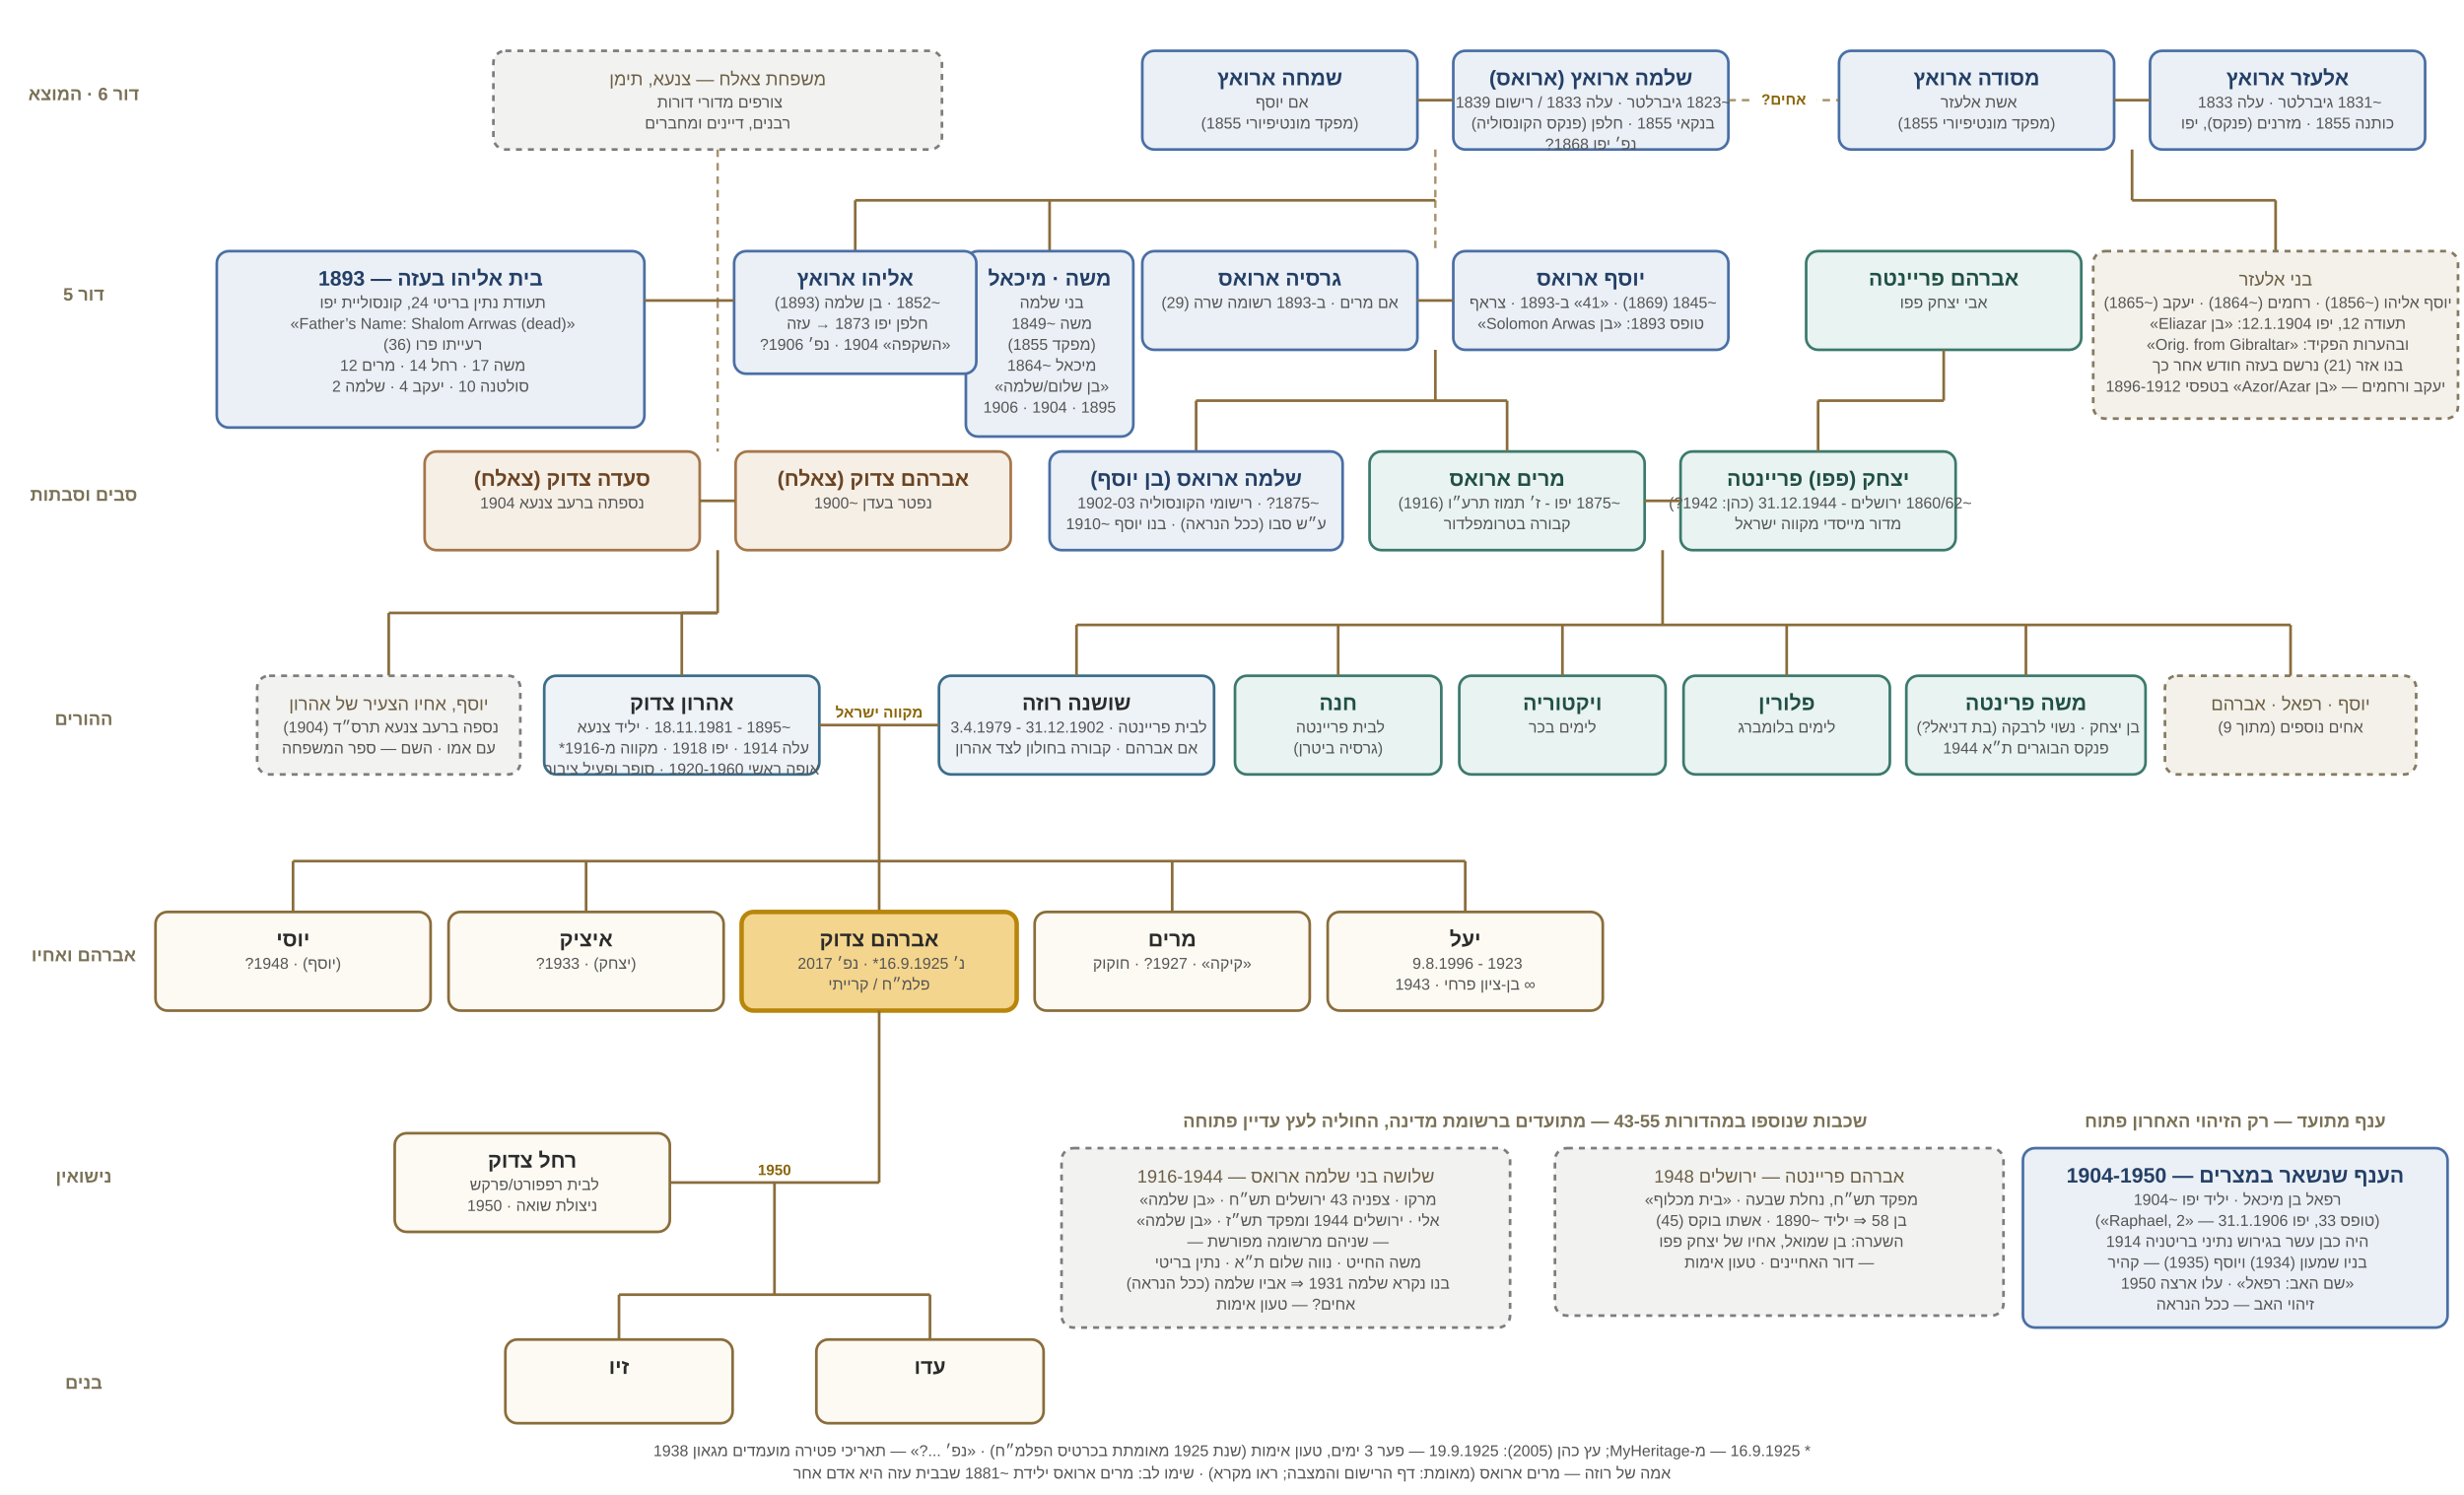
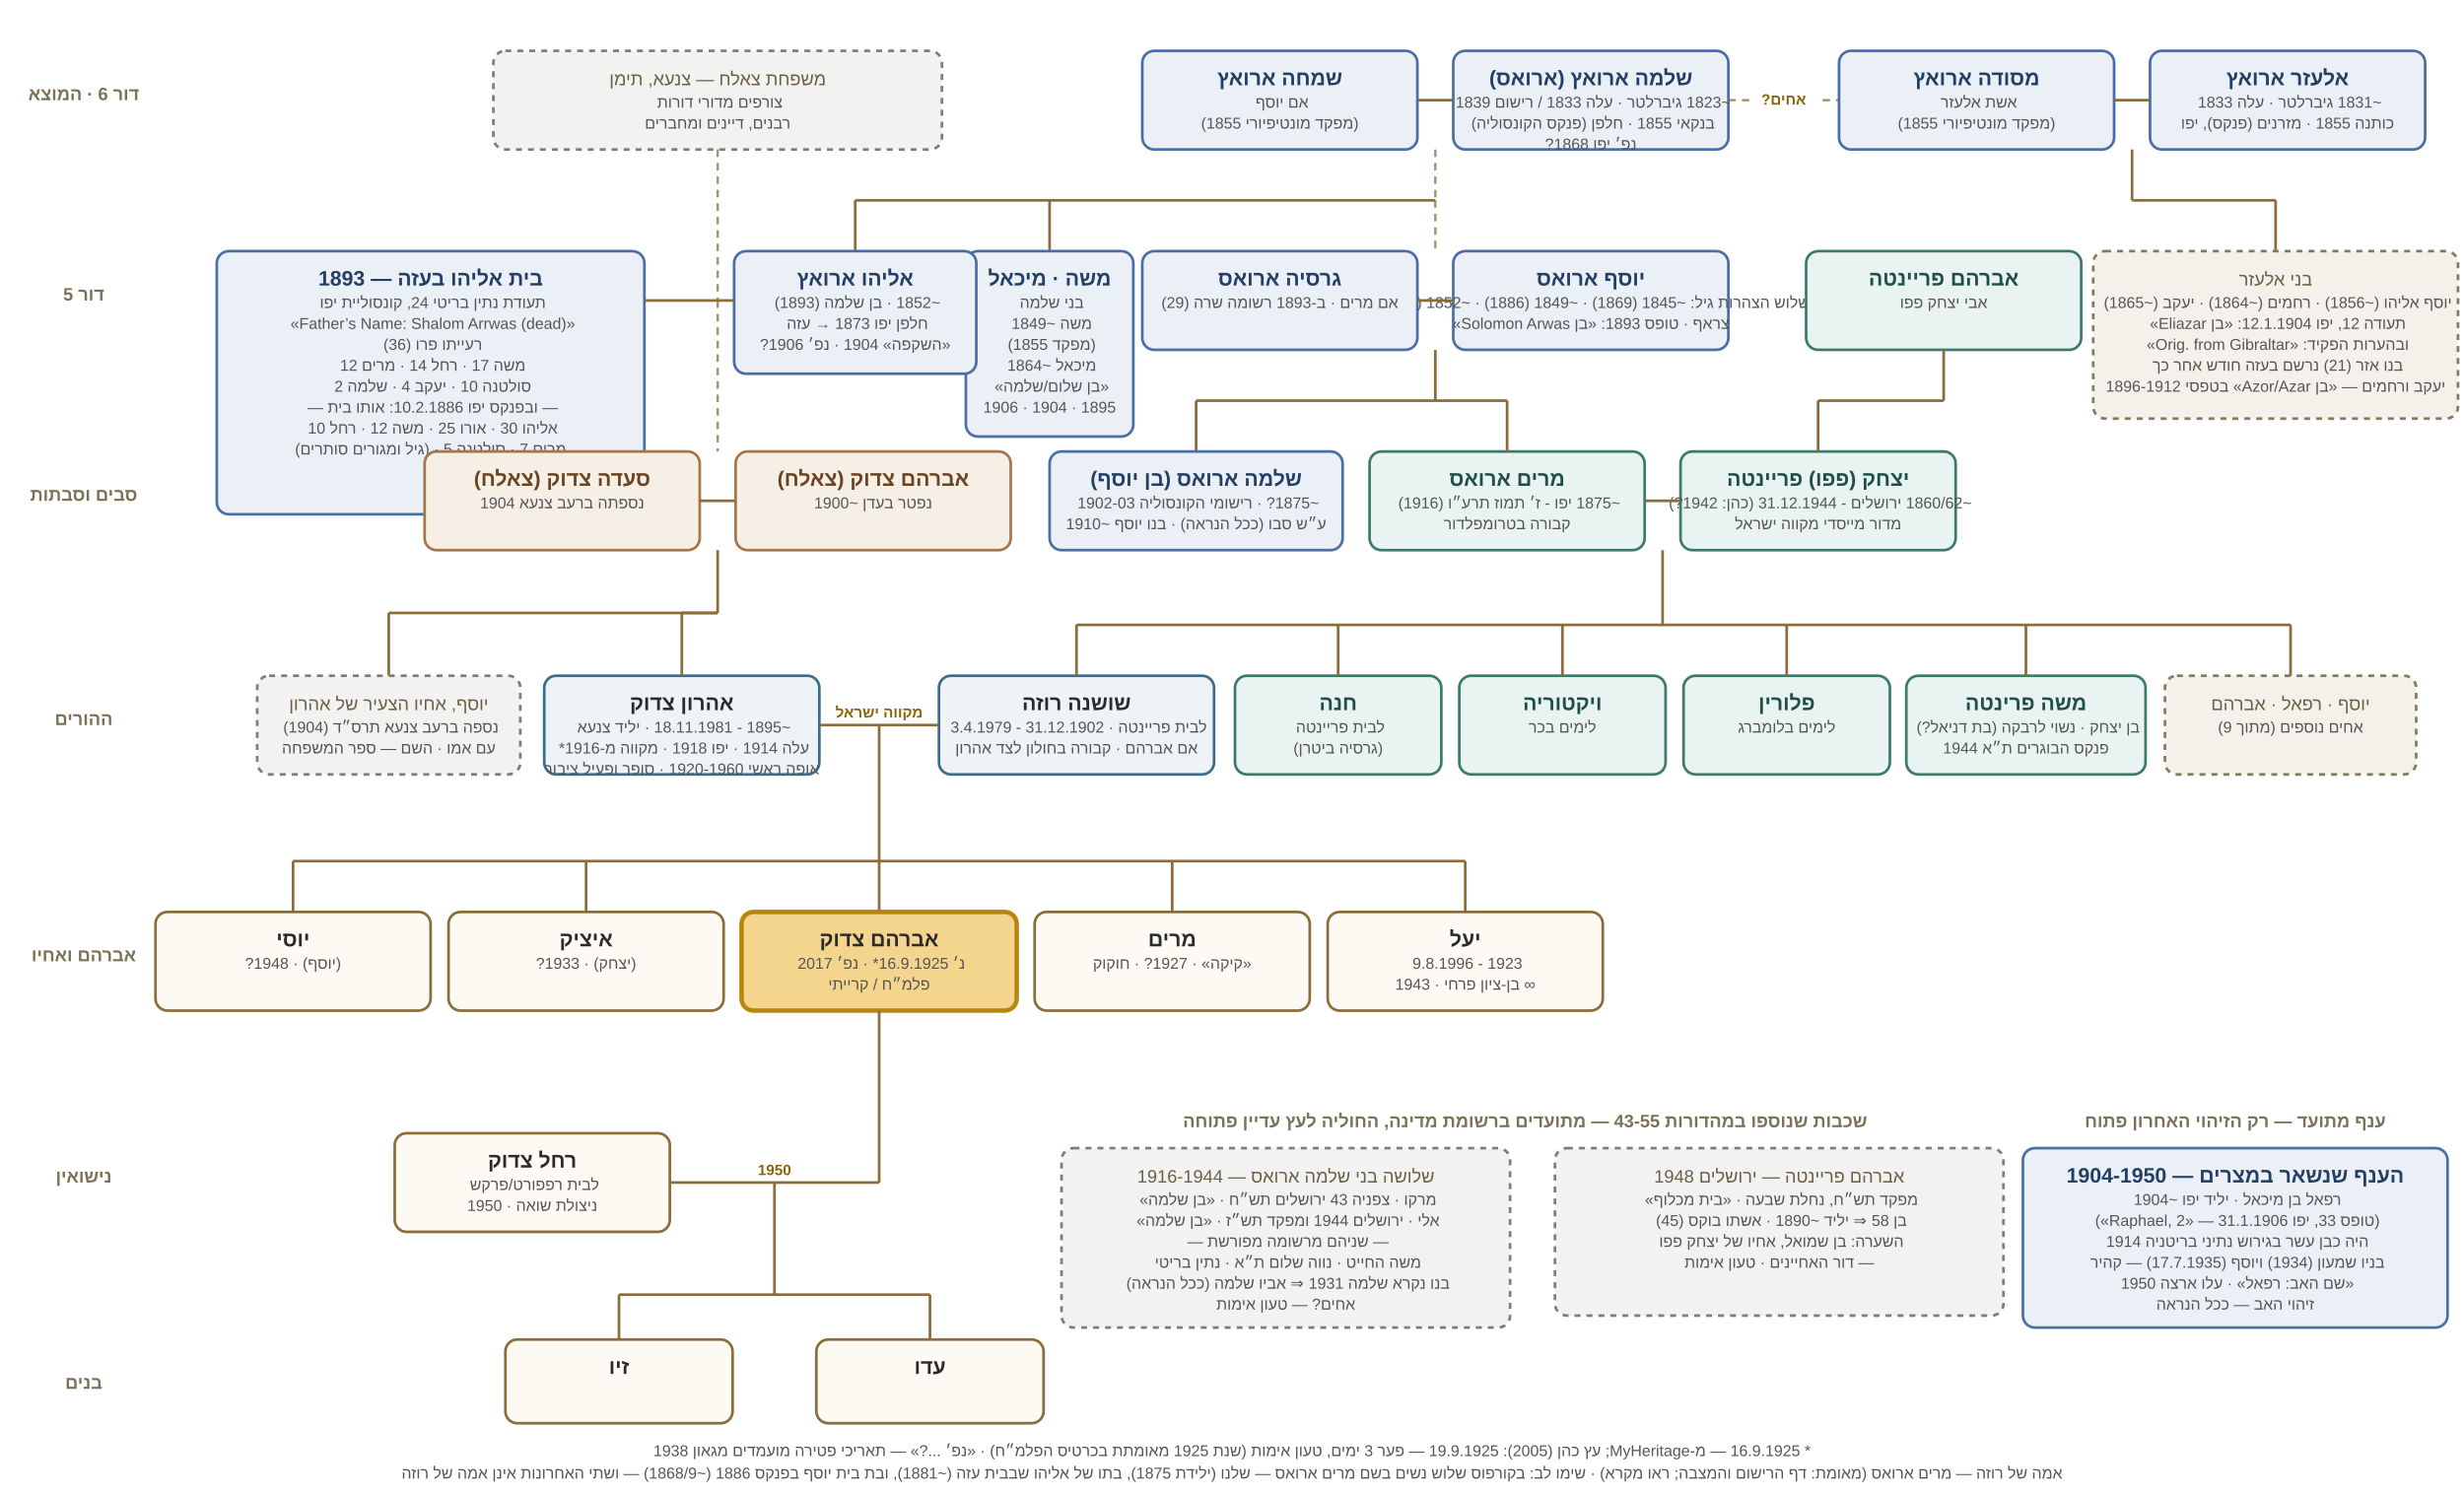
<svg xmlns="http://www.w3.org/2000/svg" id="famtree" role="img" aria-labelledby="famtree-t famtree-d" viewBox="0 0 1648 1000" font-family="Arial, sans-serif" direction="rtl">
  <style>
 #famtree rect.bg{fill:#ffffff;stroke:none}
 #famtree g rect{fill:#fbf7ef;stroke:#8a6d3b;stroke-width:1.8}
 #famtree .person rect{fill:#fdfaf3;stroke:#8a6d3b}
 #famtree .subject rect{fill:#f4d58d;stroke:#b8860b;stroke-width:3}
 #famtree .parent rect{fill:#eef3f7;stroke:#3b6d8a}
 #famtree .frainte rect{fill:#e9f3f1;stroke:#3b7a6d}
 #famtree .arwas rect{fill:#eaf0f6;stroke:#4a6fa5}
 #famtree .zadok rect{fill:#f6efe6;stroke:#a5764a}
 #famtree .misc rect{fill:#f4f1ea;stroke:#857a61;stroke-dasharray:4 4}
 #famtree .unk rect{fill:#f2f2f0;stroke:#7d7d7d;stroke-dasharray:4 4}
 #famtree .nm{font-size:14px;font-weight:700;fill:#2b2b2b}
 #famtree .sb{font-size:10.5px;fill:#555}
 #famtree .frainte .nm{fill:#204f45}#famtree .arwas .nm{fill:#243f66}#famtree .zadok .nm{fill:#6b4423}
 #famtree .misc .nm,#famtree .unk .nm{font-size:12px;font-weight:400;fill:#6b5f45}
 #famtree .ln{stroke:#8a6d3b;stroke-width:1.8;fill:none}
 #famtree .my{fill:#8a6508;font-size:10px;font-weight:700}
 #famtree .mybg{fill:#ffffff;stroke:none}
 #famtree .gen{fill:#7a7156;font-size:12px;font-weight:700}
 #famtree .rootln{stroke:#8a6d3b;stroke-width:1.6;fill:none;stroke-dasharray:5 4;opacity:.75}
</style>
  <rect class="bg" x="0" y="0" width="1648" height="1000" />
  <g class="arwas">
    <rect x="972.0" y="34" width="184" height="66" rx="8" />
    <text class="nm" x="1064.0" y="57" text-anchor="middle">שלמה ארואץ (ארואס)</text>
    <text class="sb" text-anchor="middle">
      <tspan x="1064.0" y="72">~1823 גיברלטר · עלה 1833 / רישום 1839</tspan>
      <tspan x="1064.0" y="86">בנקאי 1855 · חלפן (פנקס הקונסוליה)</tspan>
      <tspan x="1064.0" y="100">נפ׳ יפו 1868?</tspan>
    </text>
  </g>
  <g class="arwas">
    <rect x="764.0" y="34" width="184" height="66" rx="8" />
    <text class="nm" x="856.0" y="57" text-anchor="middle">שמחה ארואץ</text>
    <text class="sb" text-anchor="middle">
      <tspan x="856.0" y="72">אם יוסף</tspan>
      <tspan x="856.0" y="86">(מפקד מונטיפיורי 1855)</tspan>
    </text>
  </g>
  <line class="ln" x1="972.0" y1="67.0" x2="948.0" y2="67.0" />
  <g class="unk">
    <rect x="330.0" y="34" width="300" height="66" rx="8" />
    <text class="nm" x="480" y="57" text-anchor="middle">משפחת צאלח — צנעא, תימן</text>
    <text class="sb" text-anchor="middle">
      <tspan x="480" y="72">צורפים מדורי דורות</tspan>
      <tspan x="480" y="86">רבנים, דיינים ומחברים</tspan>
    </text>
  </g>
  <g class="arwas">
    <rect x="1438.0" y="34" width="184" height="66" rx="8" />
    <text class="nm" x="1530.0" y="57" text-anchor="middle">אלעזר ארואץ</text>
    <text class="sb" text-anchor="middle">
      <tspan x="1530.0" y="72">~1831 גיברלטר · עלה 1833</tspan>
      <tspan x="1530.0" y="86">כותנה 1855 · מזרנים (פנקס), יפו</tspan>
    </text>
  </g>
  <g class="arwas">
    <rect x="1230.0" y="34" width="184" height="66" rx="8" />
    <text class="nm" x="1322.0" y="57" text-anchor="middle">מסודה ארואץ</text>
    <text class="sb" text-anchor="middle">
      <tspan x="1322.0" y="72">אשת אלעזר</tspan>
      <tspan x="1322.0" y="86">(מפקד מונטיפיורי 1855)</tspan>
    </text>
  </g>
  <line class="ln" x1="1438.0" y1="67.0" x2="1414.0" y2="67.0" />
  <line class="rootln" x1="1156.0" y1="67.0" x2="1230.0" y2="67.0" />
  <rect class="mybg" x="1171.0" y="58.0" width="44" height="15" />
  <text class="my" x="1193.0" y="70.0" text-anchor="middle">אחים?</text>
  <g class="arwas">
    <rect x="972.0" y="168" width="184" height="66" rx="8" />
    <text class="nm" x="1064.0" y="191" text-anchor="middle">יוסף ארואס</text>
    <text class="sb" text-anchor="middle">
-       <tspan x="1064.0" y="206">~1845 (1869) · «41» ב-1893 · צראף</tspan>
-       <tspan x="1064.0" y="220">טופס 1893: «בן Solomon Arwas»</tspan>
+       <tspan x="1064.0" y="206">שלוש הצהרות גיל: ~1845 (1869) · ~1849 (1886) · ~1852 (1893)</tspan>
+       <tspan x="1064.0" y="220">צראף · טופס 1893: «בן Solomon Arwas»</tspan>
    </text>
  </g>
  <g class="arwas">
    <rect x="764.0" y="168" width="184" height="66" rx="8" />
    <text class="nm" x="856.0" y="191" text-anchor="middle">גרסיה ארואס</text>
    <text class="sb" text-anchor="middle">
      <tspan x="856.0" y="206">אם מרים · ב-1893 רשומה שרה (29)</tspan>
    </text>
  </g>
  <line class="ln" x1="972.0" y1="201.0" x2="948.0" y2="201.0" />
  <g class="frainte">
    <rect x="1208.0" y="168" width="184" height="66" rx="8" />
    <text class="nm" x="1300" y="191" text-anchor="middle">אברהם פריינטה</text>
    <text class="sb" text-anchor="middle">
      <tspan x="1300" y="206">אבי יצחק פפו</tspan>
    </text>
  </g>
  <line class="rootln" x1="960" y1="100" x2="960" y2="134.0" />
  <line class="rootln" x1="960" y1="134.0" x2="960" y2="134.0" />
  <line class="rootln" x1="960" y1="134.0" x2="960" y2="168" />
  <line class="ln" x1="572" y1="134.0" x2="960" y2="134.0" />
  <line class="ln" x1="702" y1="134.0" x2="702" y2="168" />
  <line class="ln" x1="572" y1="134.0" x2="572" y2="168" />
  <g class="arwas">
    <rect x="646.0" y="168" width="112" height="124" rx="8" />
    <text class="nm" x="702" y="191" text-anchor="middle">משה · מיכאל</text>
    <text class="sb" text-anchor="middle">
      <tspan x="702" y="206">בני שלמה</tspan>
      <tspan x="702" y="220">משה ~1849</tspan>
      <tspan x="702" y="234">(מפקד 1855)</tspan>
      <tspan x="702" y="248">מיכאל ~1864</tspan>
      <tspan x="702" y="262">«בן שלום/שלמה»</tspan>
      <tspan x="702" y="276">1895 · 1904 · 1906</tspan>
    </text>
  </g>
  <g class="arwas">
    <rect x="491.0" y="168" width="162" height="82" rx="8" />
    <text class="nm" x="572" y="191" text-anchor="middle">אליהו ארואץ</text>
    <text class="sb" text-anchor="middle">
      <tspan x="572" y="206">~1852 · בן שלמה (1893)</tspan>
      <tspan x="572" y="220">חלפן יפו 1873 → עזה</tspan>
      <tspan x="572" y="234">«השקפה» 1904 · נפ׳ 1906?</tspan>
    </text>
  </g>
  <g class="arwas">
-     <rect x="145.0" y="168" width="286" height="118" rx="8" />
+     <rect x="145.0" y="168" width="286" height="176" rx="8" />
    <text class="nm" x="288" y="191" text-anchor="middle">בית אליהו בעזה — 1893</text>
    <text class="sb" text-anchor="middle">
      <tspan x="288" y="206">תעודת נתין בריטי 24, קונסוליית יפו</tspan>
      <tspan x="288" y="220">«Father’s Name: Shalom Arrwas (dead)»</tspan>
      <tspan x="288" y="234">רעייתו פרו (36)</tspan>
      <tspan x="288" y="248">משה 17 · רחל 14 · מרים 12</tspan>
      <tspan x="288" y="262">סולטנה 10 · יעקב 4 · שלמה 2</tspan>
+       <tspan x="288" y="276">— ובפנקס יפו 10.2.1886: אותו בית —</tspan>
+       <tspan x="288" y="290">אליהו 30 · אורו 25 · משה 12 · רחל 10</tspan>
+       <tspan x="288" y="304">מרים 7 · סולטנה 5 · (גיל ומגורים סותרים)</tspan>
    </text>
  </g>
  <line class="ln" x1="431" y1="201" x2="491" y2="201" />
  <line class="ln" x1="1426" y1="100" x2="1426" y2="134.0" />
  <line class="ln" x1="1426" y1="134.0" x2="1522" y2="134.0" />
  <line class="ln" x1="1522" y1="134.0" x2="1522" y2="168" />
  <g class="misc">
    <rect x="1400.0" y="168" width="244" height="112" rx="8" />
    <text class="nm" x="1522" y="191" text-anchor="middle">בני אלעזר</text>
    <text class="sb" text-anchor="middle">
      <tspan x="1522" y="206">יוסף אליהו (~1856) · רחמים (~1864) · יעקב (~1865)</tspan>
      <tspan x="1522" y="220">תעודה 12, יפו 12.1.1904: «בן Eliazar»</tspan>
      <tspan x="1522" y="234">ובהערות הפקיד: «Orig. from Gibraltar»</tspan>
      <tspan x="1522" y="248">בנו אזר (21) נרשם בעזה חודש אחר כך</tspan>
      <tspan x="1522" y="262">יעקב ורחמים — «בן Azor/Azar» בטפסי 1896-1912</tspan>
    </text>
  </g>
  <g class="frainte">
    <rect x="1124.0" y="302" width="184" height="66" rx="8" />
    <text class="nm" x="1216.0" y="325" text-anchor="middle">יצחק (פפו) פריינטה</text>
    <text class="sb" text-anchor="middle">
      <tspan x="1216.0" y="340">~1860/62 ירושלים - 31.12.1944 (כהן: 1942?)</tspan>
      <tspan x="1216.0" y="354">מדור מייסדי מקווה ישראל</tspan>
    </text>
  </g>
  <g class="frainte">
    <rect x="916.0" y="302" width="184" height="66" rx="8" />
    <text class="nm" x="1008.0" y="325" text-anchor="middle">מרים ארואס</text>
    <text class="sb" text-anchor="middle">
      <tspan x="1008.0" y="340">~1875 יפו - ז׳ תמוז תרע״ו (1916)</tspan>
      <tspan x="1008.0" y="354">קבורה בטרומפלדור</tspan>
    </text>
  </g>
  <line class="ln" x1="1124.0" y1="335.0" x2="1100.0" y2="335.0" />
  <g class="zadok">
    <rect x="492.0" y="302" width="184" height="66" rx="8" />
    <text class="nm" x="584.0" y="325" text-anchor="middle">אברהם צדוק (צאלח)</text>
    <text class="sb" text-anchor="middle">
      <tspan x="584.0" y="340">נפטר בעדן ~1900</tspan>
    </text>
  </g>
  <g class="zadok">
    <rect x="284.0" y="302" width="184" height="66" rx="8" />
    <text class="nm" x="376.0" y="325" text-anchor="middle">סעדה צדוק (צאלח)</text>
    <text class="sb" text-anchor="middle">
      <tspan x="376.0" y="340">נספתה ברעב צנעא 1904</tspan>
    </text>
  </g>
  <line class="ln" x1="492.0" y1="335.0" x2="468.0" y2="335.0" />
  <line class="rootln" x1="480" y1="100" x2="480" y2="201.0" />
  <line class="rootln" x1="480" y1="201.0" x2="480" y2="201.0" />
  <line class="rootln" x1="480" y1="201.0" x2="480" y2="302" />
  <line class="ln" x1="960" y1="234" x2="960" y2="268.0" />
  <line class="ln" x1="800" y1="268.0" x2="1008.0" y2="268.0" />
  <line class="ln" x1="1008.0" y1="268.0" x2="1008.0" y2="302" />
  <line class="ln" x1="800" y1="268.0" x2="800" y2="302" />
  <g class="arwas">
    <rect x="702.0" y="302" width="196" height="66" rx="8" />
    <text class="nm" x="800" y="325" text-anchor="middle">שלמה ארואס (בן יוסף)</text>
    <text class="sb" text-anchor="middle">
      <tspan x="800" y="340">~1875? · רישומי הקונסוליה 1902-03</tspan>
      <tspan x="800" y="354">ע״ש סבו (ככל הנראה) · בנו יוסף ~1910</tspan>
    </text>
  </g>
  <line class="ln" x1="1300" y1="234" x2="1300" y2="268.0" />
  <line class="ln" x1="1300" y1="268.0" x2="1216.0" y2="268.0" />
  <line class="ln" x1="1216.0" y1="268.0" x2="1216.0" y2="302" />
  <g class="misc">
    <rect x="1448.0" y="452" width="168" height="66" rx="8" />
    <text class="nm" x="1532" y="475" text-anchor="middle">יוסף · רפאל · אברהם</text>
    <text class="sb" text-anchor="middle">
      <tspan x="1532" y="490">אחים נוספים (מתוך 9)</tspan>
    </text>
  </g>
  <g class="frainte">
    <rect x="1275.0" y="452" width="160" height="66" rx="8" />
    <text class="nm" x="1355" y="475" text-anchor="middle">משה פרינטה</text>
    <text class="sb" text-anchor="middle">
      <tspan x="1355" y="490">בן יצחק · נשוי לרבקה (בת דניאל?)</tspan>
      <tspan x="1355" y="504">פנקס הבוגרים ת״א 1944</tspan>
    </text>
  </g>
  <g class="frainte">
    <rect x="1126.0" y="452" width="138" height="66" rx="8" />
    <text class="nm" x="1195" y="475" text-anchor="middle">פלורין</text>
    <text class="sb" text-anchor="middle">
      <tspan x="1195" y="490">לימים בלומברג</tspan>
    </text>
  </g>
  <g class="frainte">
    <rect x="976.0" y="452" width="138" height="66" rx="8" />
    <text class="nm" x="1045" y="475" text-anchor="middle">ויקטוריה</text>
    <text class="sb" text-anchor="middle">
      <tspan x="1045" y="490">לימים בכר</tspan>
    </text>
  </g>
  <g class="frainte">
    <rect x="826.0" y="452" width="138" height="66" rx="8" />
    <text class="nm" x="895" y="475" text-anchor="middle">חנה</text>
    <text class="sb" text-anchor="middle">
      <tspan x="895" y="490">לבית פריינטה</tspan>
      <tspan x="895" y="504">(גרסיה ביטרן)</tspan>
    </text>
  </g>
  <g class="parent">
    <rect x="628.0" y="452" width="184" height="66" rx="8" />
    <text class="nm" x="720" y="475" text-anchor="middle">שושנה רוזה</text>
    <text class="sb" text-anchor="middle">
      <tspan x="720" y="490">לבית פריינטה · 31.12.1902 - 3.4.1979</tspan>
      <tspan x="720" y="504">אם אברהם · קבורה בחולון לצד אהרון</tspan>
    </text>
  </g>
  <g class="parent">
    <rect x="364.0" y="452" width="184" height="66" rx="8" />
    <text class="nm" x="456" y="475" text-anchor="middle">אהרון צדוק</text>
    <text class="sb" text-anchor="middle">
      <tspan x="456" y="490">~1895 - 18.11.1981 · יליד צנעא</tspan>
      <tspan x="456" y="504">עלה 1914 · יפו 1918 · מקווה מ-1916*</tspan>
      <tspan x="456" y="518">אופה ראשי 1920-1960 · סופר ופעיל ציבור</tspan>
    </text>
  </g>
  <line class="ln" x1="1112" y1="368" x2="1112" y2="418" />
  <line class="ln" x1="720" y1="418" x2="1532" y2="418" />
  <line class="ln" x1="720" y1="418" x2="720" y2="452" />
  <line class="ln" x1="895" y1="418" x2="895" y2="452" />
  <line class="ln" x1="1045" y1="418" x2="1045" y2="452" />
  <line class="ln" x1="1195" y1="418" x2="1195" y2="452" />
  <line class="ln" x1="1355" y1="418" x2="1355" y2="452" />
  <line class="ln" x1="1532" y1="418" x2="1532" y2="452" />
  <line class="ln" x1="480" y1="368" x2="480" y2="410.0" />
  <line class="ln" x1="480" y1="410.0" x2="456" y2="410.0" />
  <line class="ln" x1="456" y1="410.0" x2="456" y2="452" />
  <line class="ln" x1="260" y1="410.0" x2="480" y2="410.0" />
  <line class="ln" x1="260" y1="410.0" x2="260" y2="452" />
  <g class="unk">
    <rect x="172.0" y="452" width="176" height="66" rx="8" />
    <text class="nm" x="260" y="475" text-anchor="middle">יוסף, אחיו הצעיר של אהרון</text>
    <text class="sb" text-anchor="middle">
      <tspan x="260" y="490">נספה ברעב צנעא תרס״ד (1904)</tspan>
      <tspan x="260" y="504">עם אמו · השם — ספר המשפחה</tspan>
    </text>
  </g>
  <line class="ln" x1="548.0" y1="485.0" x2="628.0" y2="485.0" />
  <rect class="mybg" x="557.0" y="469.0" width="62" height="14" />
  <text class="my" x="588.0" y="480.0" text-anchor="middle">מקווה ישראל</text>
  <line class="ln" x1="588.0" y1="485.0" x2="588.0" y2="576" />
  <line class="ln" x1="196.0" y1="576" x2="980.0" y2="576" />
  <line class="ln" x1="980.0" y1="576" x2="980.0" y2="610" />
  <g class="person">
    <rect x="888.0" y="610" width="184" height="66" rx="8" />
    <text class="nm" x="980.0" y="633" text-anchor="middle">יעל</text>
    <text class="sb" text-anchor="middle">
      <tspan x="980.0" y="648">1923 - 9.8.1996</tspan>
      <tspan x="980.0" y="662">∞ בן-ציון פרחי · 1943</tspan>
    </text>
  </g>
  <line class="ln" x1="784.0" y1="576" x2="784.0" y2="610" />
  <g class="person">
    <rect x="692.0" y="610" width="184" height="66" rx="8" />
    <text class="nm" x="784.0" y="633" text-anchor="middle">מרים</text>
    <text class="sb" text-anchor="middle">
      <tspan x="784.0" y="648">«קיקה» · 1927? · חוקוק</tspan>
    </text>
  </g>
  <line class="ln" x1="588.0" y1="576" x2="588.0" y2="610" />
  <g class="subject">
    <rect x="496.0" y="610" width="184" height="66" rx="8" />
    <text class="nm" x="588.0" y="633" text-anchor="middle">אברהם צדוק</text>
    <text class="sb" text-anchor="middle">
      <tspan x="588.0" y="648">נ׳ 16.9.1925* · נפ׳ 2017</tspan>
      <tspan x="588.0" y="662">פלמ״ח / קרייתי</tspan>
    </text>
  </g>
  <line class="ln" x1="392.0" y1="576" x2="392.0" y2="610" />
  <g class="person">
    <rect x="300.0" y="610" width="184" height="66" rx="8" />
    <text class="nm" x="392.0" y="633" text-anchor="middle">איציק</text>
    <text class="sb" text-anchor="middle">
      <tspan x="392.0" y="648">(יצחק) · 1933?</tspan>
    </text>
  </g>
  <line class="ln" x1="196.0" y1="576" x2="196.0" y2="610" />
  <g class="person">
    <rect x="104.0" y="610" width="184" height="66" rx="8" />
    <text class="nm" x="196.0" y="633" text-anchor="middle">יוסי</text>
    <text class="sb" text-anchor="middle">
      <tspan x="196.0" y="648">(יוסף) · 1948?</tspan>
    </text>
  </g>
  <line class="ln" x1="588.0" y1="676" x2="588.0" y2="791.0" />
  <g class="person">
    <rect x="264.0" y="758" width="184" height="66" rx="8" />
    <text class="nm" x="356.0" y="781" text-anchor="middle">רחל צדוק</text>
    <text class="sb" text-anchor="middle">
      <tspan x="356.0" y="796">לבית רפפורט/פרקש</tspan>
      <tspan x="356.0" y="810">ניצולת שואה · 1950</tspan>
    </text>
  </g>
  <line class="ln" x1="448.0" y1="791.0" x2="588.0" y2="791.0" />
  <rect class="mybg" x="502.0" y="775.0" width="32" height="14" />
  <text class="my" x="518.0" y="786.0" text-anchor="middle">1950</text>
  <line class="ln" x1="518.0" y1="791.0" x2="518.0" y2="866" />
  <line class="ln" x1="414.0" y1="866" x2="622.0" y2="866" />
  <line class="ln" x1="622.0" y1="866" x2="622.0" y2="896" />
  <g class="person">
    <rect x="546.0" y="896" width="152" height="56" rx="8" />
    <text class="nm" x="622.0" y="919" text-anchor="middle">עדו</text>
    <text class="sb" text-anchor="middle" />
  </g>
  <line class="ln" x1="414.0" y1="866" x2="414.0" y2="896" />
  <g class="person">
    <rect x="338.0" y="896" width="152" height="56" rx="8" />
    <text class="nm" x="414.0" y="919" text-anchor="middle">זיו</text>
    <text class="sb" text-anchor="middle" />
  </g>
  <text class="gen" x="1020" y="754" text-anchor="middle">שכבות שנוספו במהדורות 43-55 — מתועדים ברשומת מדינה, החוליה לעץ עדיין פתוחה</text>
  <g class="unk">
    <rect x="710.0" y="768" width="300" height="120" rx="8" />
    <text class="nm" x="860" y="791" text-anchor="middle">שלושה בני שלמה ארואס — 1916-1944</text>
    <text class="sb" text-anchor="middle">
      <tspan x="860" y="806">מרקו · צפניה 43 ירושלים תש״ח · «בן שלמה»</tspan>
      <tspan x="860" y="820">אלי · ירושלים 1944 ומפקד תש״ז · «בן שלמה»</tspan>
      <tspan x="860" y="834">— שניהם מרשומה מפורשת —</tspan>
      <tspan x="860" y="848">משה החייט · נווה שלום ת״א · נתין בריטי</tspan>
      <tspan x="860" y="862">בנו נקרא שלמה 1931 ⇒ אביו שלמה (ככל הנראה)</tspan>
      <tspan x="860" y="876">אחים? — טעון אימות</tspan>
    </text>
  </g>
  <g class="unk">
    <rect x="1040.0" y="768" width="300" height="112" rx="8" />
    <text class="nm" x="1190" y="791" text-anchor="middle">אברהם פריינטה — ירושלים 1948</text>
    <text class="sb" text-anchor="middle">
      <tspan x="1190" y="806">מפקד תש״ח, נחלת שבעה · «בית מכלוף»</tspan>
      <tspan x="1190" y="820">בן 58 ⇒ יליד ~1890 · אשתו בוקס (45)</tspan>
      <tspan x="1190" y="834">השערה: בן שמואל, אחיו של יצחק פפו</tspan>
      <tspan x="1190" y="848">— דור האחיינים · טעון אימות</tspan>
    </text>
  </g>
  <text class="gen" x="1495" y="754" text-anchor="middle">ענף מתועד — רק הזיהוי האחרון פתוח</text>
  <g class="arwas">
    <rect x="1353.0" y="768" width="284" height="120" rx="8" />
    <text class="nm" x="1495" y="791" text-anchor="middle">הענף שנשאר במצרים — 1904-1950</text>
    <text class="sb" text-anchor="middle">
      <tspan x="1495" y="806">רפאל בן מיכאל · יליד יפו ~1904</tspan>
      <tspan x="1495" y="820">(טופס 33, יפו 31.1.1906 — «Raphael, 2»)</tspan>
      <tspan x="1495" y="834">היה כבן עשר בגירוש נתיני בריטניה 1914</tspan>
-       <tspan x="1495" y="848">בניו שמעון (1934) ויוסף (1935) — קהיר</tspan>
+       <tspan x="1495" y="848">בניו שמעון (1934) ויוסף (17.7.1935) — קהיר</tspan>
      <tspan x="1495" y="862">«שם האב: רפאל» · עלו ארצה 1950</tspan>
      <tspan x="1495" y="876">זיהוי האב — ככל הנראה</tspan>
    </text>
  </g>
  <text class="gen" x="56" y="67.0" text-anchor="middle">דור 6 · המוצא</text>
  <text class="gen" x="56" y="201.0" text-anchor="middle">דור 5</text>
  <text class="gen" x="56" y="335.0" text-anchor="middle">סבים וסבתות</text>
  <text class="gen" x="56" y="485.0" text-anchor="middle">ההורים</text>
  <text class="gen" x="56" y="643.0" text-anchor="middle">אברהם ואחיו</text>
  <text class="gen" x="56" y="791.0" text-anchor="middle">נישואין</text>
  <text class="gen" x="56" y="929.0" text-anchor="middle">בנים</text>
  <text class="sb" x="824.0" y="974" text-anchor="middle">* 16.9.1925 — מ-MyHeritage; עץ כהן (2005): 19.9.1925 — פער 3 ימים, טעון אימות (שנת 1925 מאומתת בכרטיס הפלמ״ח) · «נפ׳ ...?» — תאריכי פטירה מועמדים מגאון 1938</text>
-   <text class="sb" x="824.0" y="989" text-anchor="middle">אמה של רוזה — מרים ארואס (מאומת: דף הרישום והמצבה; ראו מקרא) · שימו לב: מרים ארואס ילידת ~1881 שבבית עזה היא אדם אחר</text>
+   <text class="sb" x="824.0" y="989" text-anchor="middle">אמה של רוזה — מרים ארואס (מאומת: דף הרישום והמצבה; ראו מקרא) · שימו לב: בקורפוס שלוש נשים בשם מרים ארואס — שלנו (ילידת 1875), בתו של אליהו שבבית עזה (~1881), ובת בית יוסף בפנקס 1886 (~1868/9) — ושתי האחרונות אינן אמה של רוזה</text>
</svg>
